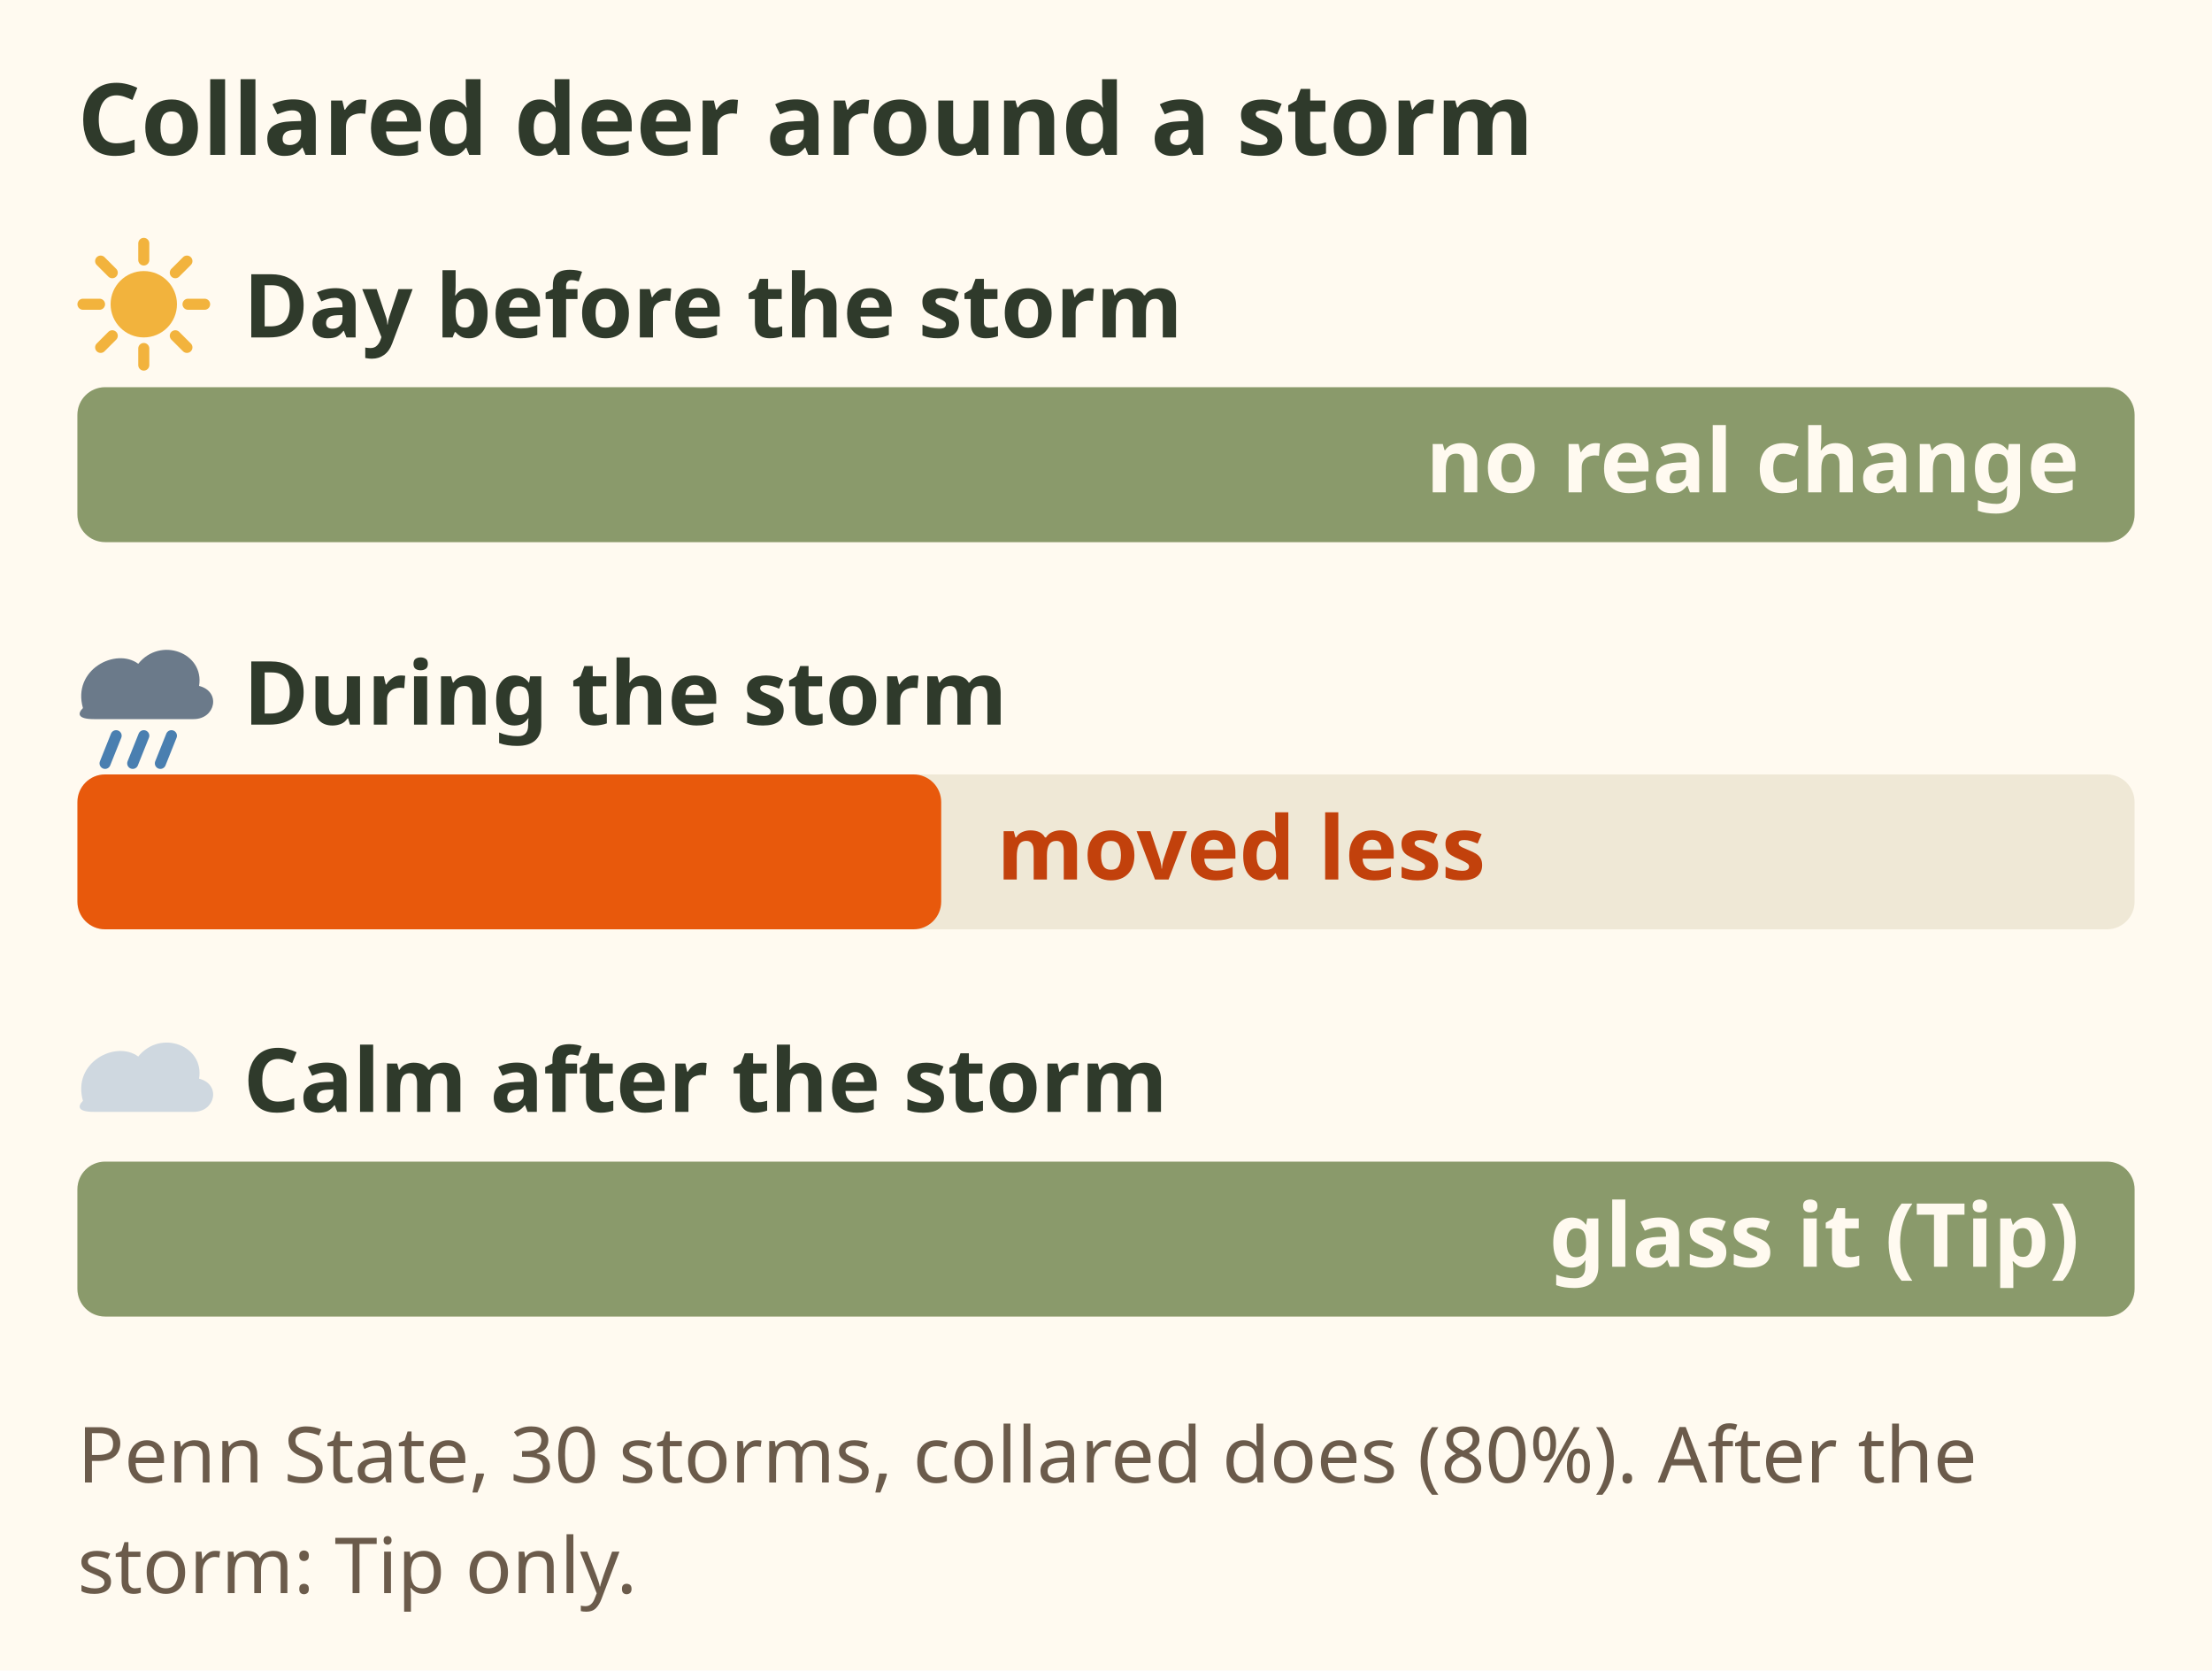
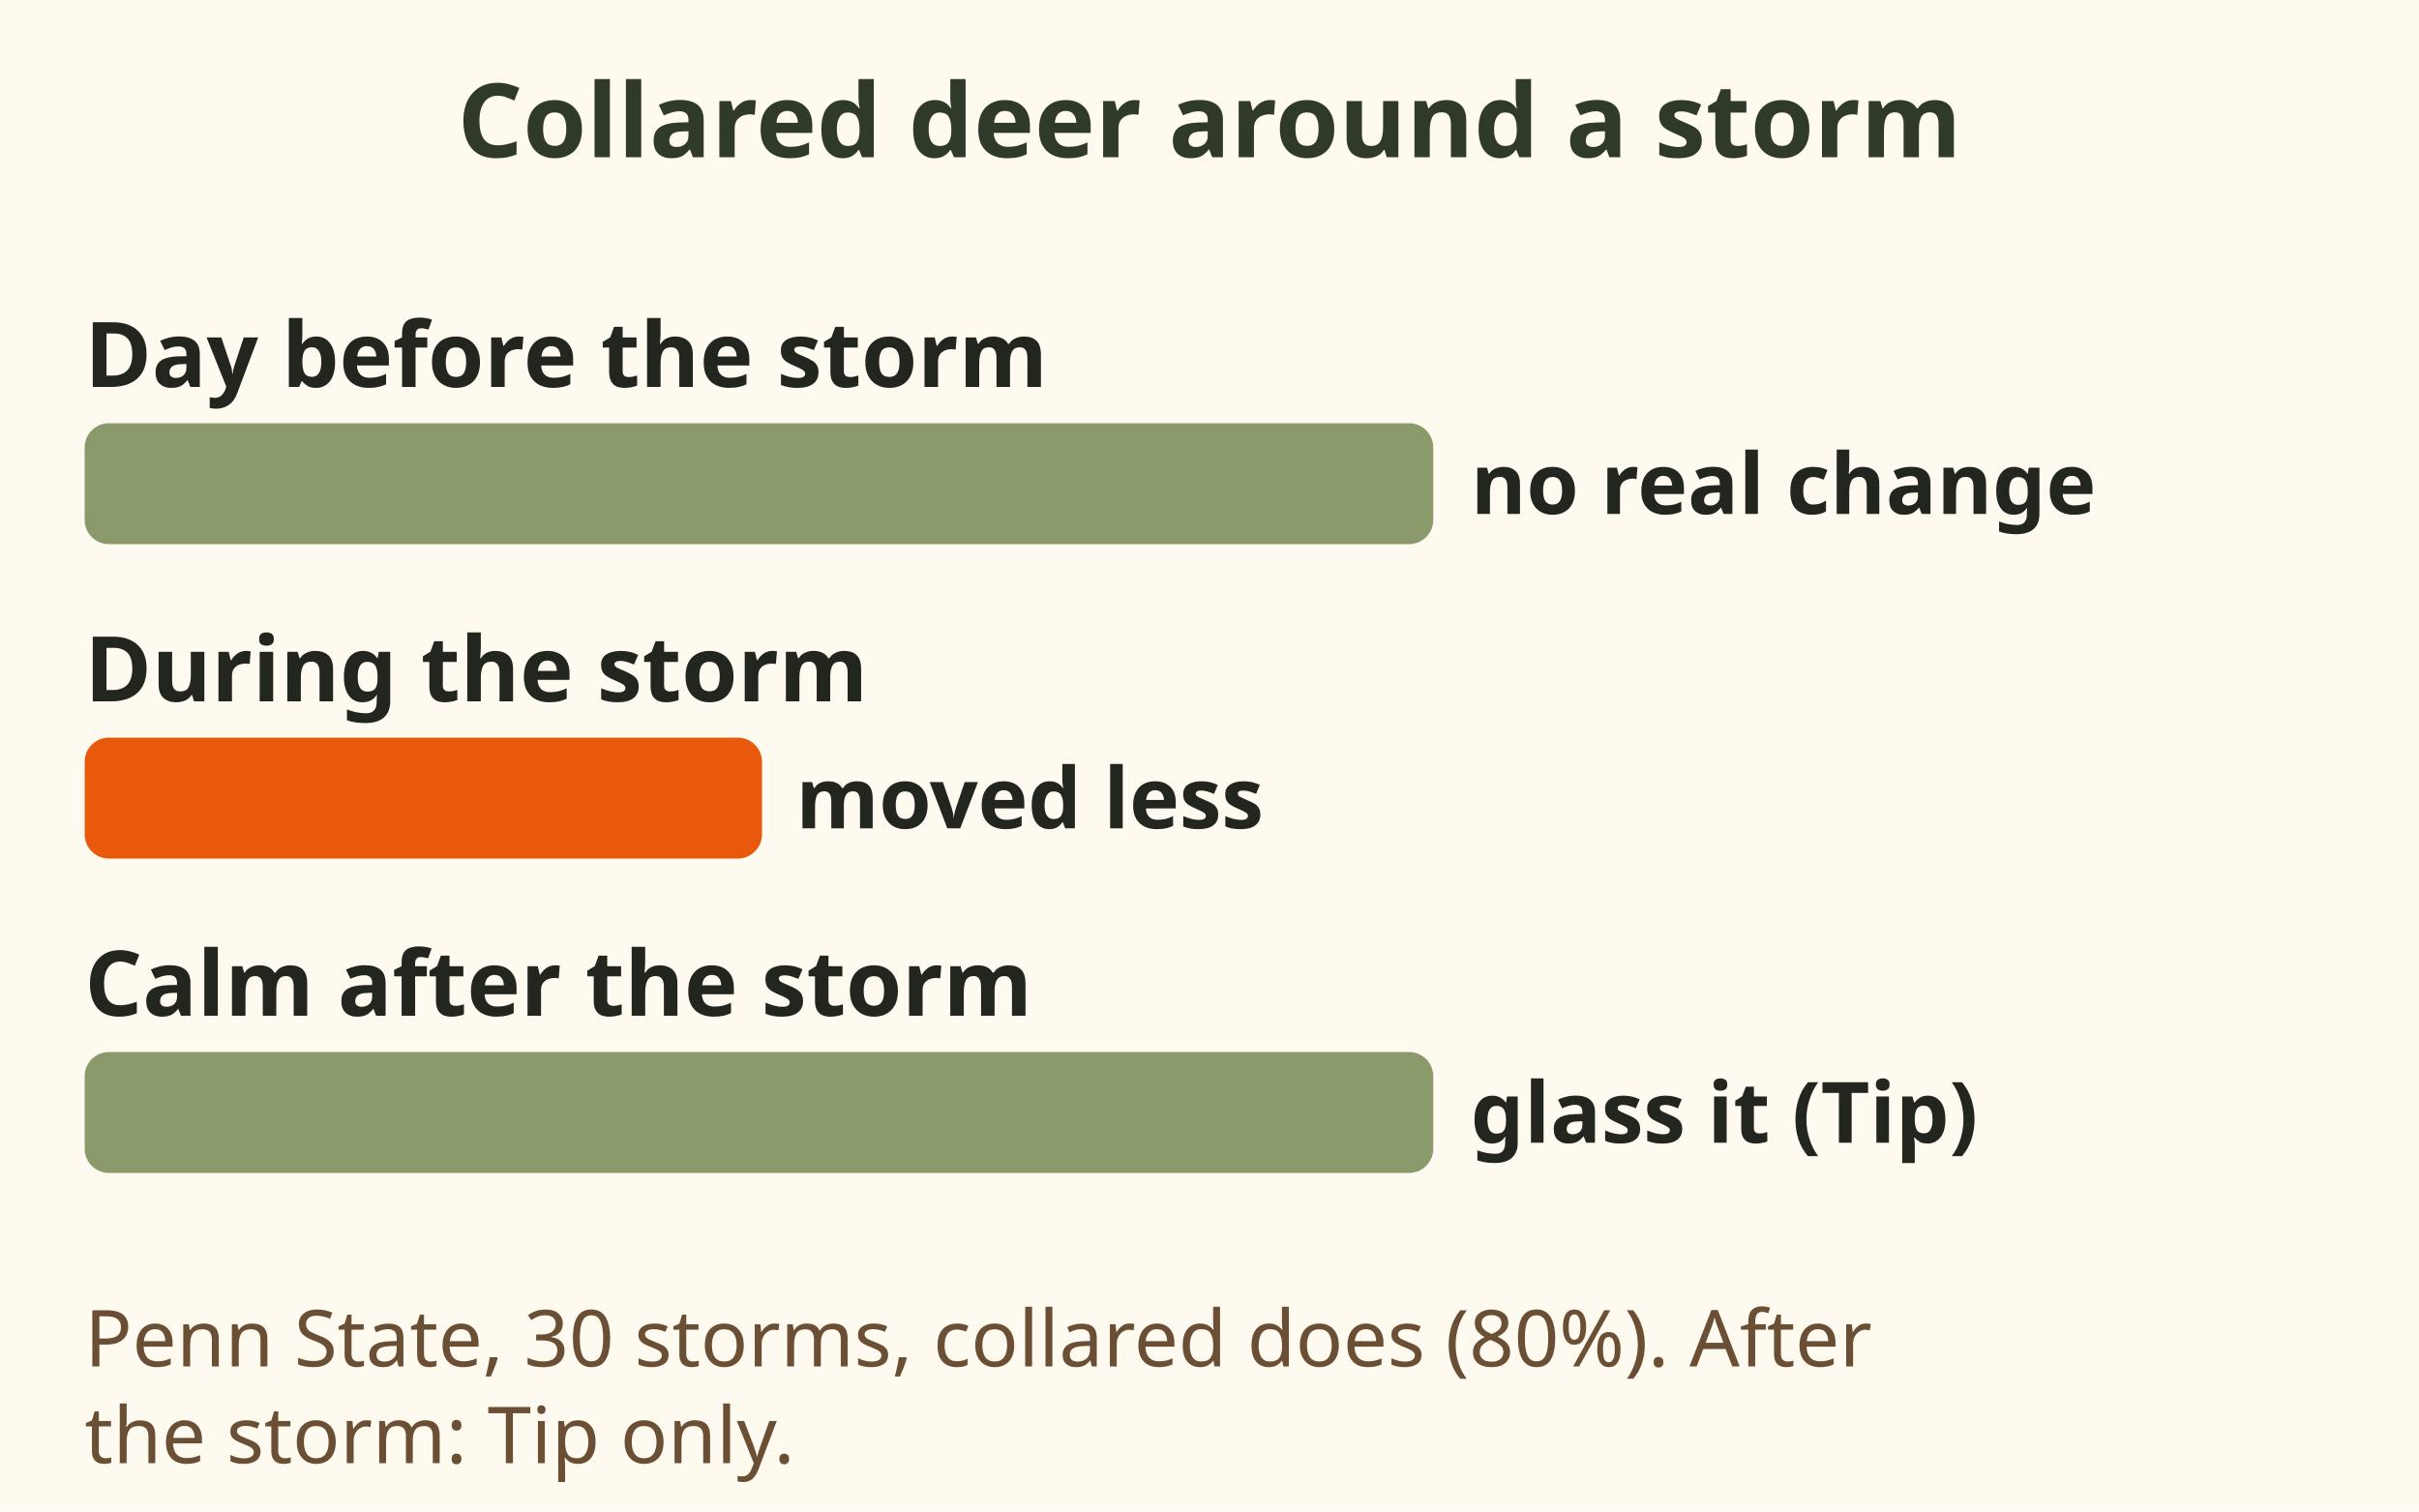
- <svg xmlns="http://www.w3.org/2000/svg" viewBox="0 0 400 302" font-family="sans-serif" role="img" aria-label="Bar chart. Penn State collared does showed no real change in movement the day before 30 winter storms, 80 percent, and moved less during them. Glassing the calm after the storm is a tip, not a finding.">
-   <rect width="400" height="302" fill="#fffaf0" />
-   <text x="14" y="28" font-size="18" font-weight="bold" fill="#2f3a2b">Collared deer around a storm</text>
-   <circle cx="26" cy="55" r="6" fill="#f2b33d" />
-   <path d="M34.0 55.0 L37.0 55.0" stroke="#f2b33d" stroke-width="2" stroke-linecap="round" />
-   <path d="M31.7 60.7 L33.8 62.8" stroke="#f2b33d" stroke-width="2" stroke-linecap="round" />
-   <path d="M26.0 63.0 L26.0 66.0" stroke="#f2b33d" stroke-width="2" stroke-linecap="round" />
-   <path d="M20.3 60.7 L18.2 62.8" stroke="#f2b33d" stroke-width="2" stroke-linecap="round" />
-   <path d="M18.0 55.0 L15.0 55.0" stroke="#f2b33d" stroke-width="2" stroke-linecap="round" />
-   <path d="M20.3 49.3 L18.2 47.2" stroke="#f2b33d" stroke-width="2" stroke-linecap="round" />
-   <path d="M26.0 47.0 L26.0 44.0" stroke="#f2b33d" stroke-width="2" stroke-linecap="round" />
-   <path d="M31.7 49.3 L33.8 47.2" stroke="#f2b33d" stroke-width="2" stroke-linecap="round" />
-   <text x="44" y="61" font-size="16" font-weight="bold" fill="#2f3a2b">Day before the storm</text>
-   <rect x="14" y="70" width="372" height="28" rx="5" fill="#efe8d6" />
-   <rect x="14" y="70" width="372.0" height="28" rx="5" fill="#8a9a6b" />
-   <text x="376" y="89" font-size="16" font-weight="bold" fill="#fffaf0" text-anchor="end">no real change</text>
-   <path d="M15 128 C13 121 21 117 25 120 C29 115 37 118 36 124 C40 125 39 130 35 130H17C14 130 14 129 15 128z" fill="#6b7a8a" />
-   <path d="M21 133 l-2 5 M26 133 l-2 5 M31 133 l-2 5" stroke="#4a7fb0" stroke-width="2" stroke-linecap="round" />
-   <text x="44" y="131" font-size="16" font-weight="bold" fill="#2f3a2b">During the storm</text>
-   <rect x="14" y="140" width="372" height="28" rx="5" fill="#efe8d6" />
-   <rect x="14" y="140" width="156.2" height="28" rx="5" fill="#e8590c" />
-   <text x="180.24" y="159" font-size="16" font-weight="bold" fill="#c2410c">moved less</text>
-   <path d="M15 199 C13 192 21 188 25 191 C29 186 37 189 36 195 C40 196 39 201 35 201H17C14 201 14 200 15 199z" fill="#cfd8e0" />
-   <text x="44" y="201" font-size="16" font-weight="bold" fill="#2f3a2b">Calm after the storm</text>
-   <rect x="14" y="210" width="372" height="28" rx="5" fill="#efe8d6" />
-   <rect x="14" y="210" width="372.0" height="28" rx="5" fill="#8a9a6b" />
-   <text x="376" y="229" font-size="16" font-weight="bold" fill="#fffaf0" text-anchor="end">glass it (Tip)</text>
-   <text x="14" y="268" font-size="14" fill="#6b5b4b">Penn State, 30 storms, collared does (80%). After the</text>
-   <text x="14" y="288" font-size="14" fill="#6b5b4b">storm: Tip only.</text>
+ <svg xmlns="http://www.w3.org/2000/svg" viewBox="0 0 400 250" role="img" aria-label="Bar chart. Penn State collared does showed no real change in movement before 30 winter storms and moved less during them. Glassing the calm after is a tip, not a finding.">
+   <rect x="0" y="0" width="400" height="250" fill="#fffaf0" />
+   <text x="200.0" y="26" font-family="sans-serif" font-size="17" font-weight="bold" fill="#2f3a2b" text-anchor="middle">Collared deer around a storm</text>
+   <text x="14" y="64" font-family="sans-serif" font-size="15" font-weight="bold" fill="#23261f" text-anchor="start">Day before the storm</text>
+   <rect x="14" y="70" width="223" height="20" rx="4" fill="#8a9a6b" />
+   <text x="243.2" y="85" font-family="sans-serif" font-size="14" font-weight="bold" fill="#23261f" text-anchor="start">no real change</text>
+   <text x="14" y="116" font-family="sans-serif" font-size="15" font-weight="bold" fill="#23261f" text-anchor="start">During the storm</text>
+   <rect x="14" y="122" width="112" height="20" rx="4" fill="#e8590c" />
+   <text x="131.6" y="137" font-family="sans-serif" font-size="14" font-weight="bold" fill="#23261f" text-anchor="start">moved less</text>
+   <text x="14" y="168" font-family="sans-serif" font-size="15" font-weight="bold" fill="#23261f" text-anchor="start">Calm after the storm</text>
+   <rect x="14" y="174" width="223" height="20" rx="4" fill="#8a9a6b" />
+   <text x="243.2" y="189" font-family="sans-serif" font-size="14" font-weight="bold" fill="#23261f" text-anchor="start">glass it (Tip)</text>
+   <text x="14" y="226" font-family="sans-serif" font-size="13" fill="#6b4f35" text-anchor="start">Penn State, 30 storms, collared does (80%). After</text>
+   <text x="14" y="242" font-family="sans-serif" font-size="13" fill="#6b4f35" text-anchor="start">the storm: Tip only.</text>
</svg>
